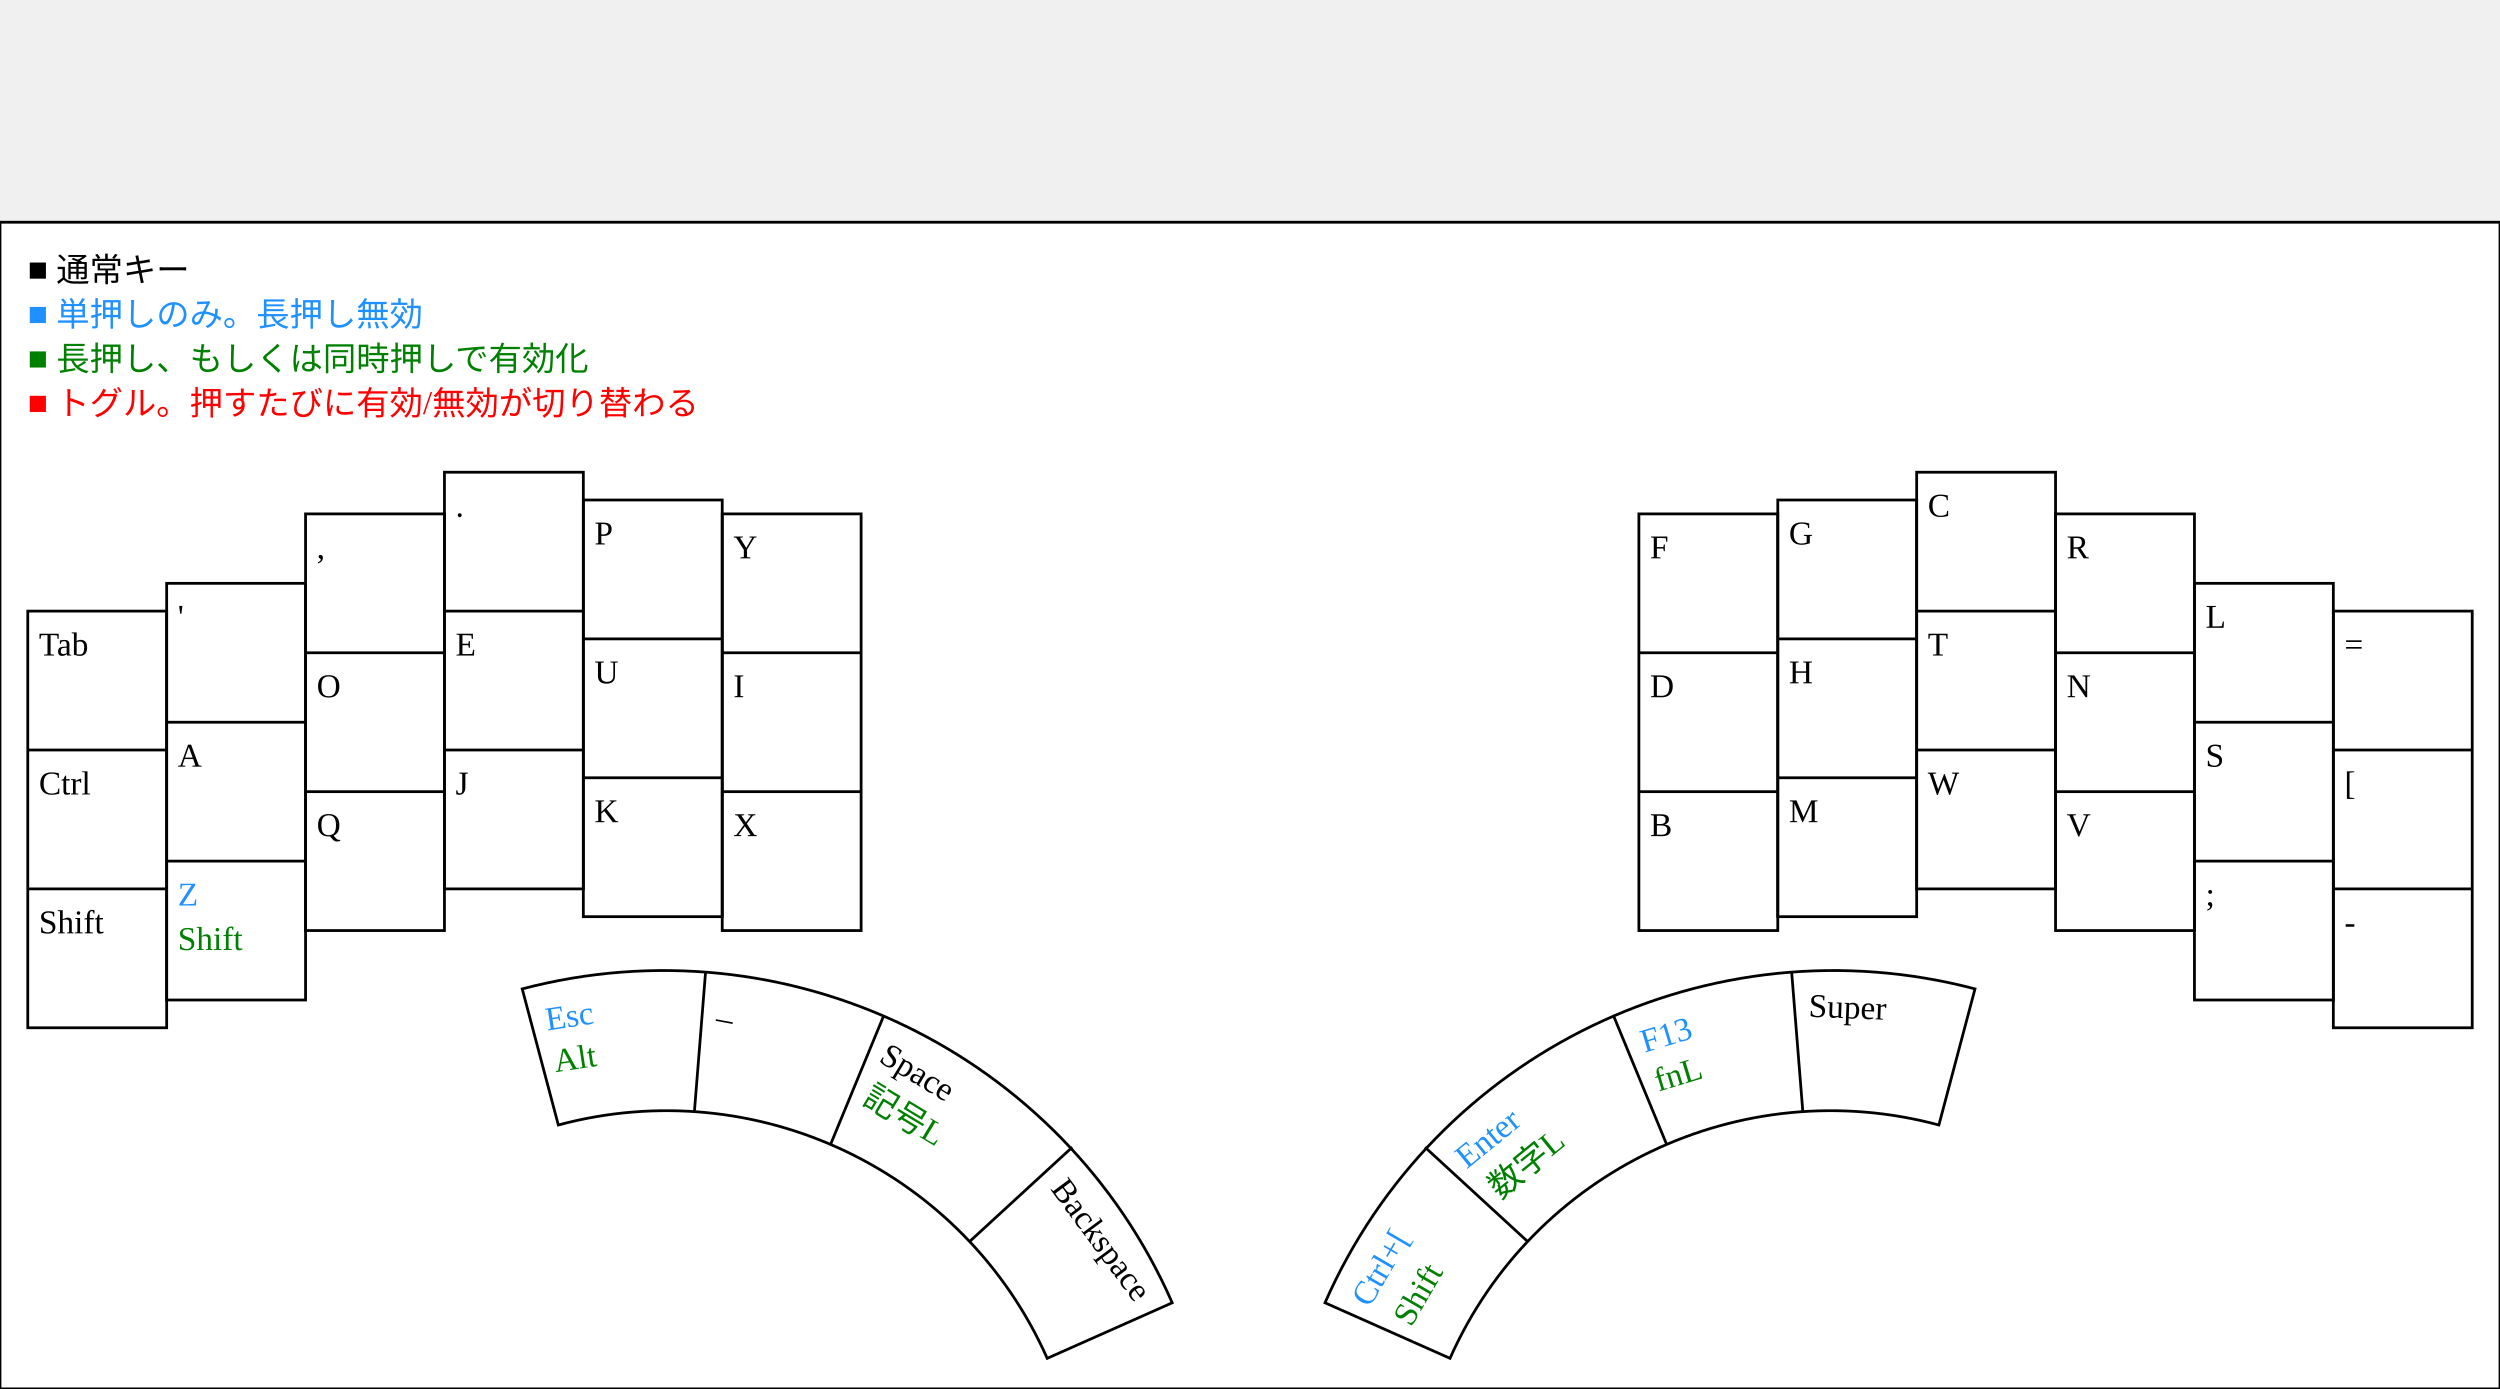
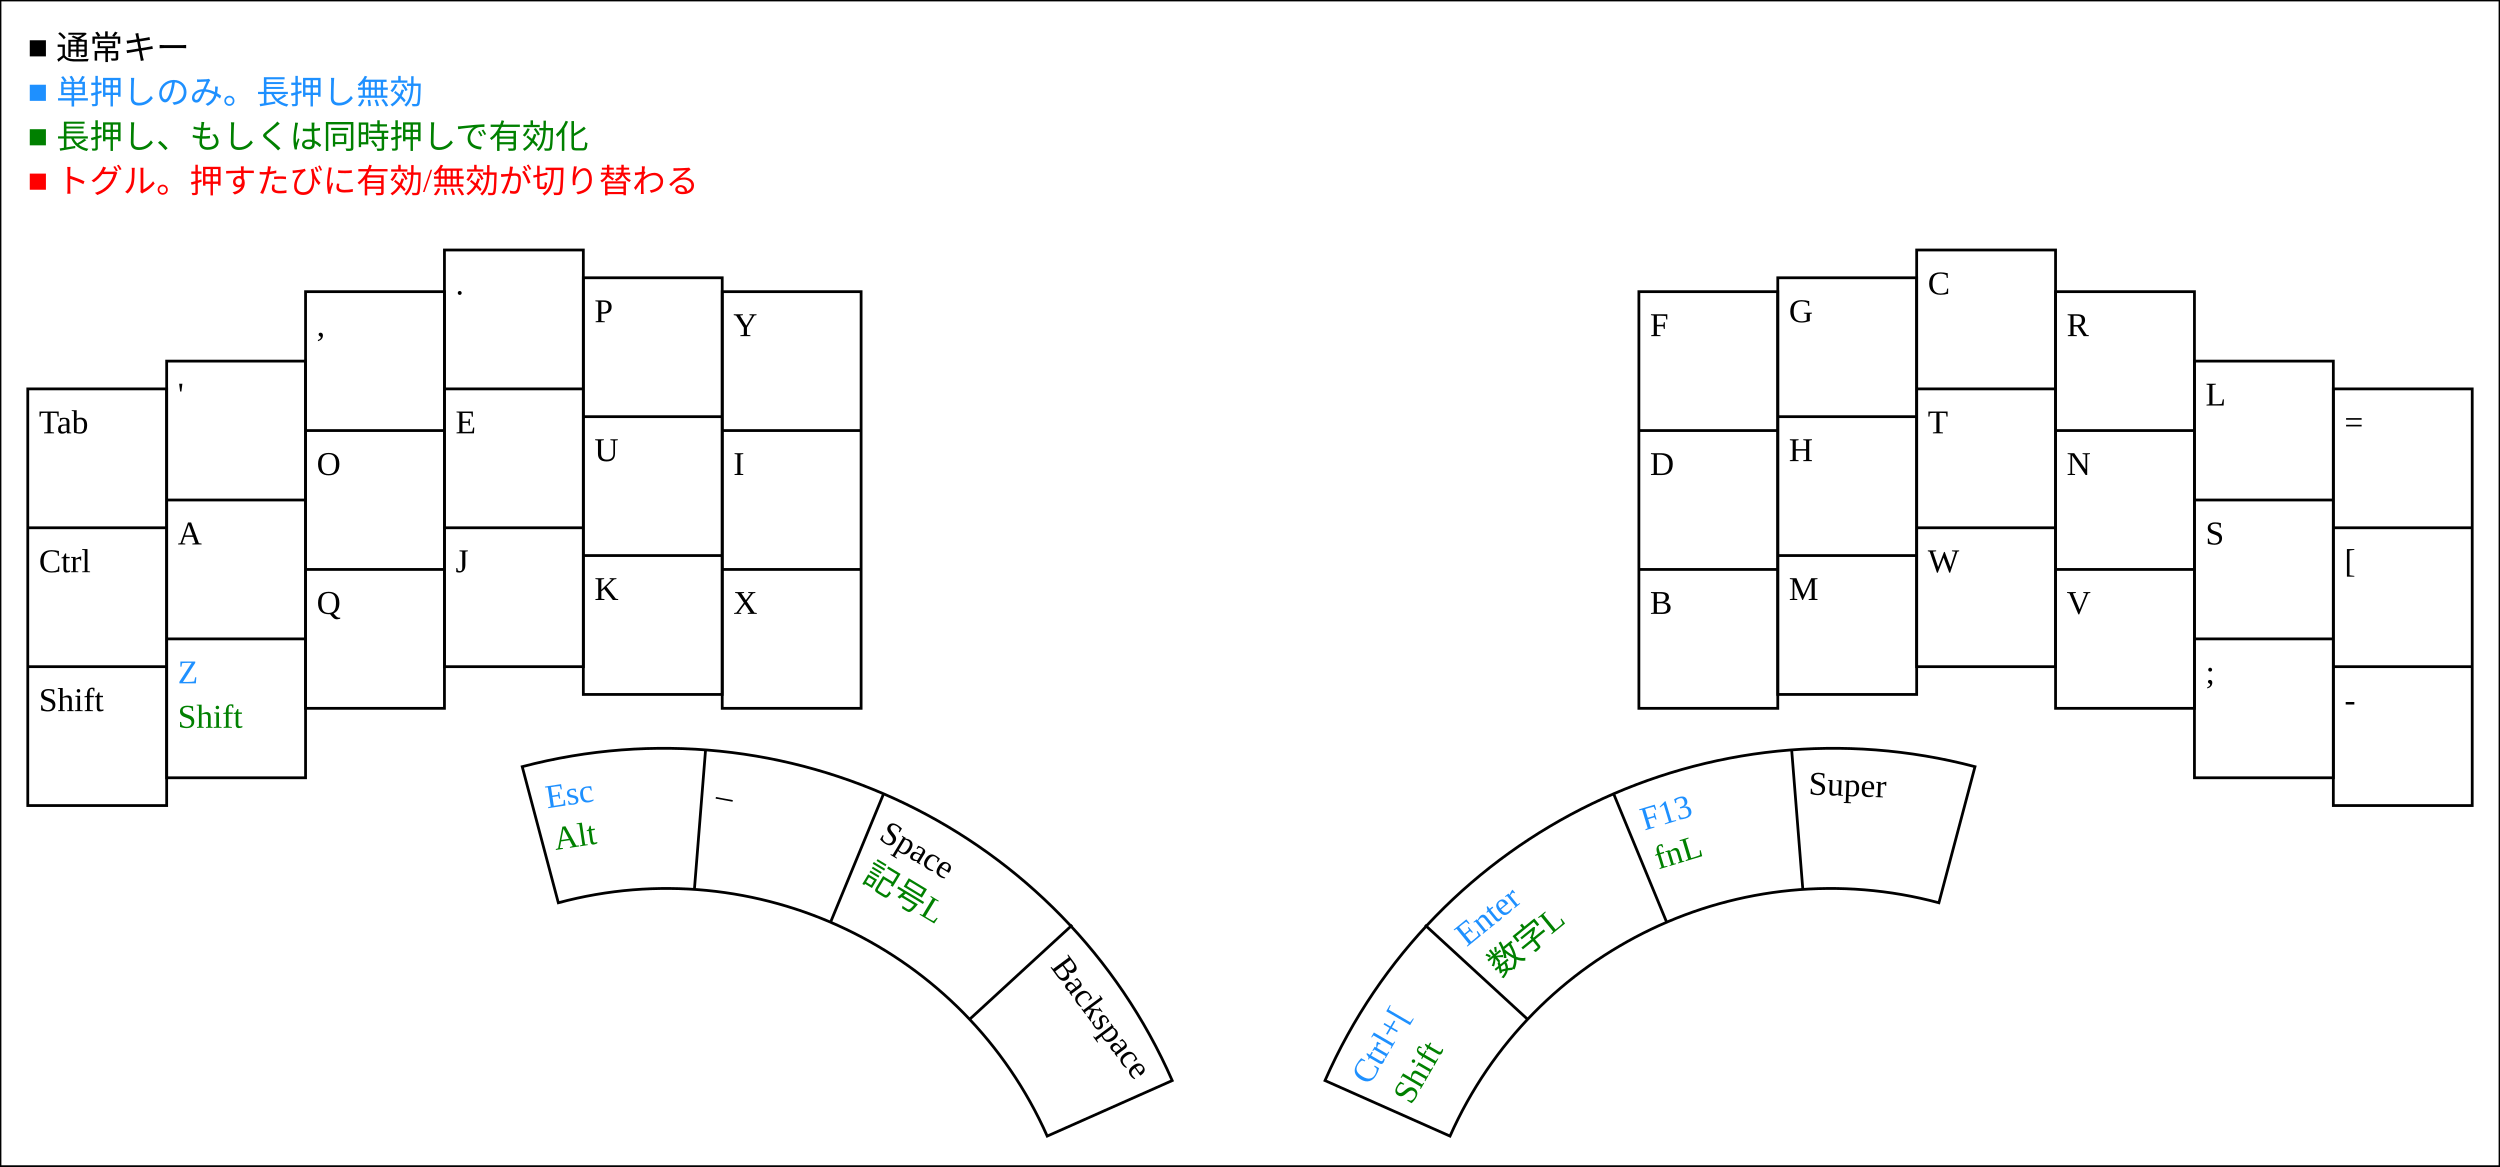
- <svg xmlns="http://www.w3.org/2000/svg" width="900" height="500" viewBox="0 0 900 340">
+ <svg xmlns="http://www.w3.org/2000/svg" width="900" height="420" viewBox="0 0 900 420">
  <style>
      rect {
         fill: transparent;
         stroke: black;
      }
      line {
         fill: transparent;
         stroke: black;
      }
      path {
         fill: transparent;
         stroke: black;
      }
      text {
         font-size: 12px;
         fill: black;
      }
      .oneshot {
         fill: dodgerblue;
      }
      .hold {
         fill: green;
      }
      .toggle {
         fill: red;
      }
   </style>
  <rect width="900" height="420" style="fill: white;" />
  <text x="10" y="21">■ 通常キー</text>
  <text x="10" y="37" class="oneshot">■ 単押しのみ。長押し無効</text>
  <text x="10" y="53" class="hold">■ 長押し、もしくは同時押しで有効化</text>
  <text x="10" y="69" class="toggle">■ トグル。押すたびに有効/無効が切り替わる</text>
  <rect x="10" y="140" width="50" height="150" />
  <text x="14" y="156">Tab</text>
  <line x1="10" y1="190" x2="60" y2="190" />
  <text x="14" y="206">Ctrl</text>
  <line x1="10" y1="240" x2="60" y2="240" />
  <text x="14" y="256">Shift</text>
  <rect x="60" y="130" width="50" height="150" />
  <text x="64" y="146">'</text>
  <line x1="60" y1="180" x2="110" y2="180" />
  <text x="64" y="196">A</text>
  <line x1="60" y1="230" x2="110" y2="230" />
  <text x="64" y="246" class="oneshot">Z</text>
  <text x="64" y="262" class="hold">Shift</text>
  <rect x="110" y="105" width="50" height="150" />
  <text x="114" y="121">,</text>
  <line x1="110" y1="155" x2="160" y2="155" />
  <text x="114" y="171">O</text>
  <line x1="110" y1="205" x2="160" y2="205" />
  <text x="114" y="221">Q</text>
  <rect x="160" y="90" width="50" height="150" />
  <text x="164" y="106">.</text>
  <line x1="160" y1="140" x2="210" y2="140" />
  <text x="164" y="156">E</text>
  <line x1="160" y1="190" x2="210" y2="190" />
  <text x="164" y="206">J</text>
  <rect x="210" y="100" width="50" height="150" />
  <text x="214" y="116">P</text>
  <line x1="210" y1="150" x2="260" y2="150" />
  <text x="214" y="166">U</text>
  <line x1="210" y1="200" x2="260" y2="200" />
  <text x="214" y="216">K</text>
  <rect x="260" y="105" width="50" height="150" />
  <text x="264" y="121">Y</text>
  <line x1="260" y1="155" x2="310" y2="155" />
  <text x="264" y="171">I</text>
  <line x1="260" y1="205" x2="310" y2="205" />
  <text x="264" y="221">X</text>
  <path d="M 188 276 A 200 200 0 0 1 422 389 L 377 409 A 150 150 0 0 0 201 325 Z" />
  <text x="197" y="291" transform="rotate(-8.63 197 291)" class="oneshot">Esc</text>
  <text x="200" y="306" transform="rotate(-8.63 200 306)" class="hold">Alt</text>
  <line x1="254" y1="270" x2="250" y2="320" />
  <text x="258" y="286" transform="rotate(10.46 258 286)">_</text>
  <line x1="318" y1="286" x2="299" y2="332" />
  <text x="316" y="302" transform="rotate(31.15 316 302)">Space</text>
  <text x="310" y="317" transform="rotate(31.15 310 317)" class="hold">記号L</text>
  <line x1="386" y1="333" x2="349" y2="367" />
  <text x="378" y="348" transform="rotate(53.44 378 348)">Backspace</text>
  <rect x="590" y="105" width="50" height="150" />
  <text x="594" y="121">F</text>
  <line x1="590" y1="155" x2="640" y2="155" />
  <text x="594" y="171">D</text>
  <line x1="590" y1="205" x2="640" y2="205" />
  <text x="594" y="221">B</text>
  <rect x="640" y="100" width="50" height="150" />
  <text x="644" y="116">G</text>
  <line x1="640" y1="150" x2="690" y2="150" />
  <text x="644" y="166">H</text>
  <line x1="640" y1="200" x2="690" y2="200" />
  <text x="644" y="216">M</text>
  <rect x="690" y="90" width="50" height="150" />
  <text x="694" y="106">C</text>
  <line x1="690" y1="140" x2="740" y2="140" />
  <text x="694" y="156">T</text>
  <line x1="690" y1="190" x2="740" y2="190" />
  <text x="694" y="206">W</text>
  <rect x="740" y="105" width="50" height="150" />
  <text x="744" y="121">R</text>
  <line x1="740" y1="155" x2="790" y2="155" />
  <text x="744" y="171">N</text>
  <line x1="740" y1="205" x2="790" y2="205" />
  <text x="744" y="221">V</text>
  <rect x="790" y="130" width="50" height="150" />
  <text x="794" y="146">L</text>
  <line x1="790" y1="180" x2="840" y2="180" />
  <text x="794" y="196">S</text>
  <line x1="790" y1="230" x2="840" y2="230" />
  <text x="794" y="246">;</text>
  <rect x="840" y="140" width="50" height="150" />
  <text x="844" y="156">=</text>
  <line x1="840" y1="190" x2="890" y2="190" />
  <text x="844" y="206">[</text>
  <line x1="840" y1="240" x2="890" y2="240" />
  <text x="844" y="256">-</text>
  <path d="M 477 389 A 200 200 0 0 1 711 276 L 698 325 A 150 150 0 0 0 522 409 Z" />
  <text x="493" y="391" transform="rotate(-59.80 493 391)" class="oneshot">Ctrl+[</text>
  <text x="508" y="398" transform="rotate(-59.80 508 398)" class="hold">Shift</text>
  <line x1="513" y1="333" x2="550" y2="367" />
  <text x="528" y="341" transform="rotate(-39.11 528 341)" class="oneshot">Enter</text>
  <text x="540" y="352" transform="rotate(-39.11 540 352)" class="hold">数字L</text>
  <line x1="581" y1="286" x2="600" y2="332" />
  <text x="592" y="299" transform="rotate(-16.83 592 299)" class="oneshot">F13</text>
  <text x="597" y="313" transform="rotate(-16.83 597 313)" class="hold">fnL</text>
  <line x1="645" y1="270" x2="649" y2="320" />
  <text x="651" y="286" transform="rotate(2.27 651 286)">Super</text>
</svg>
